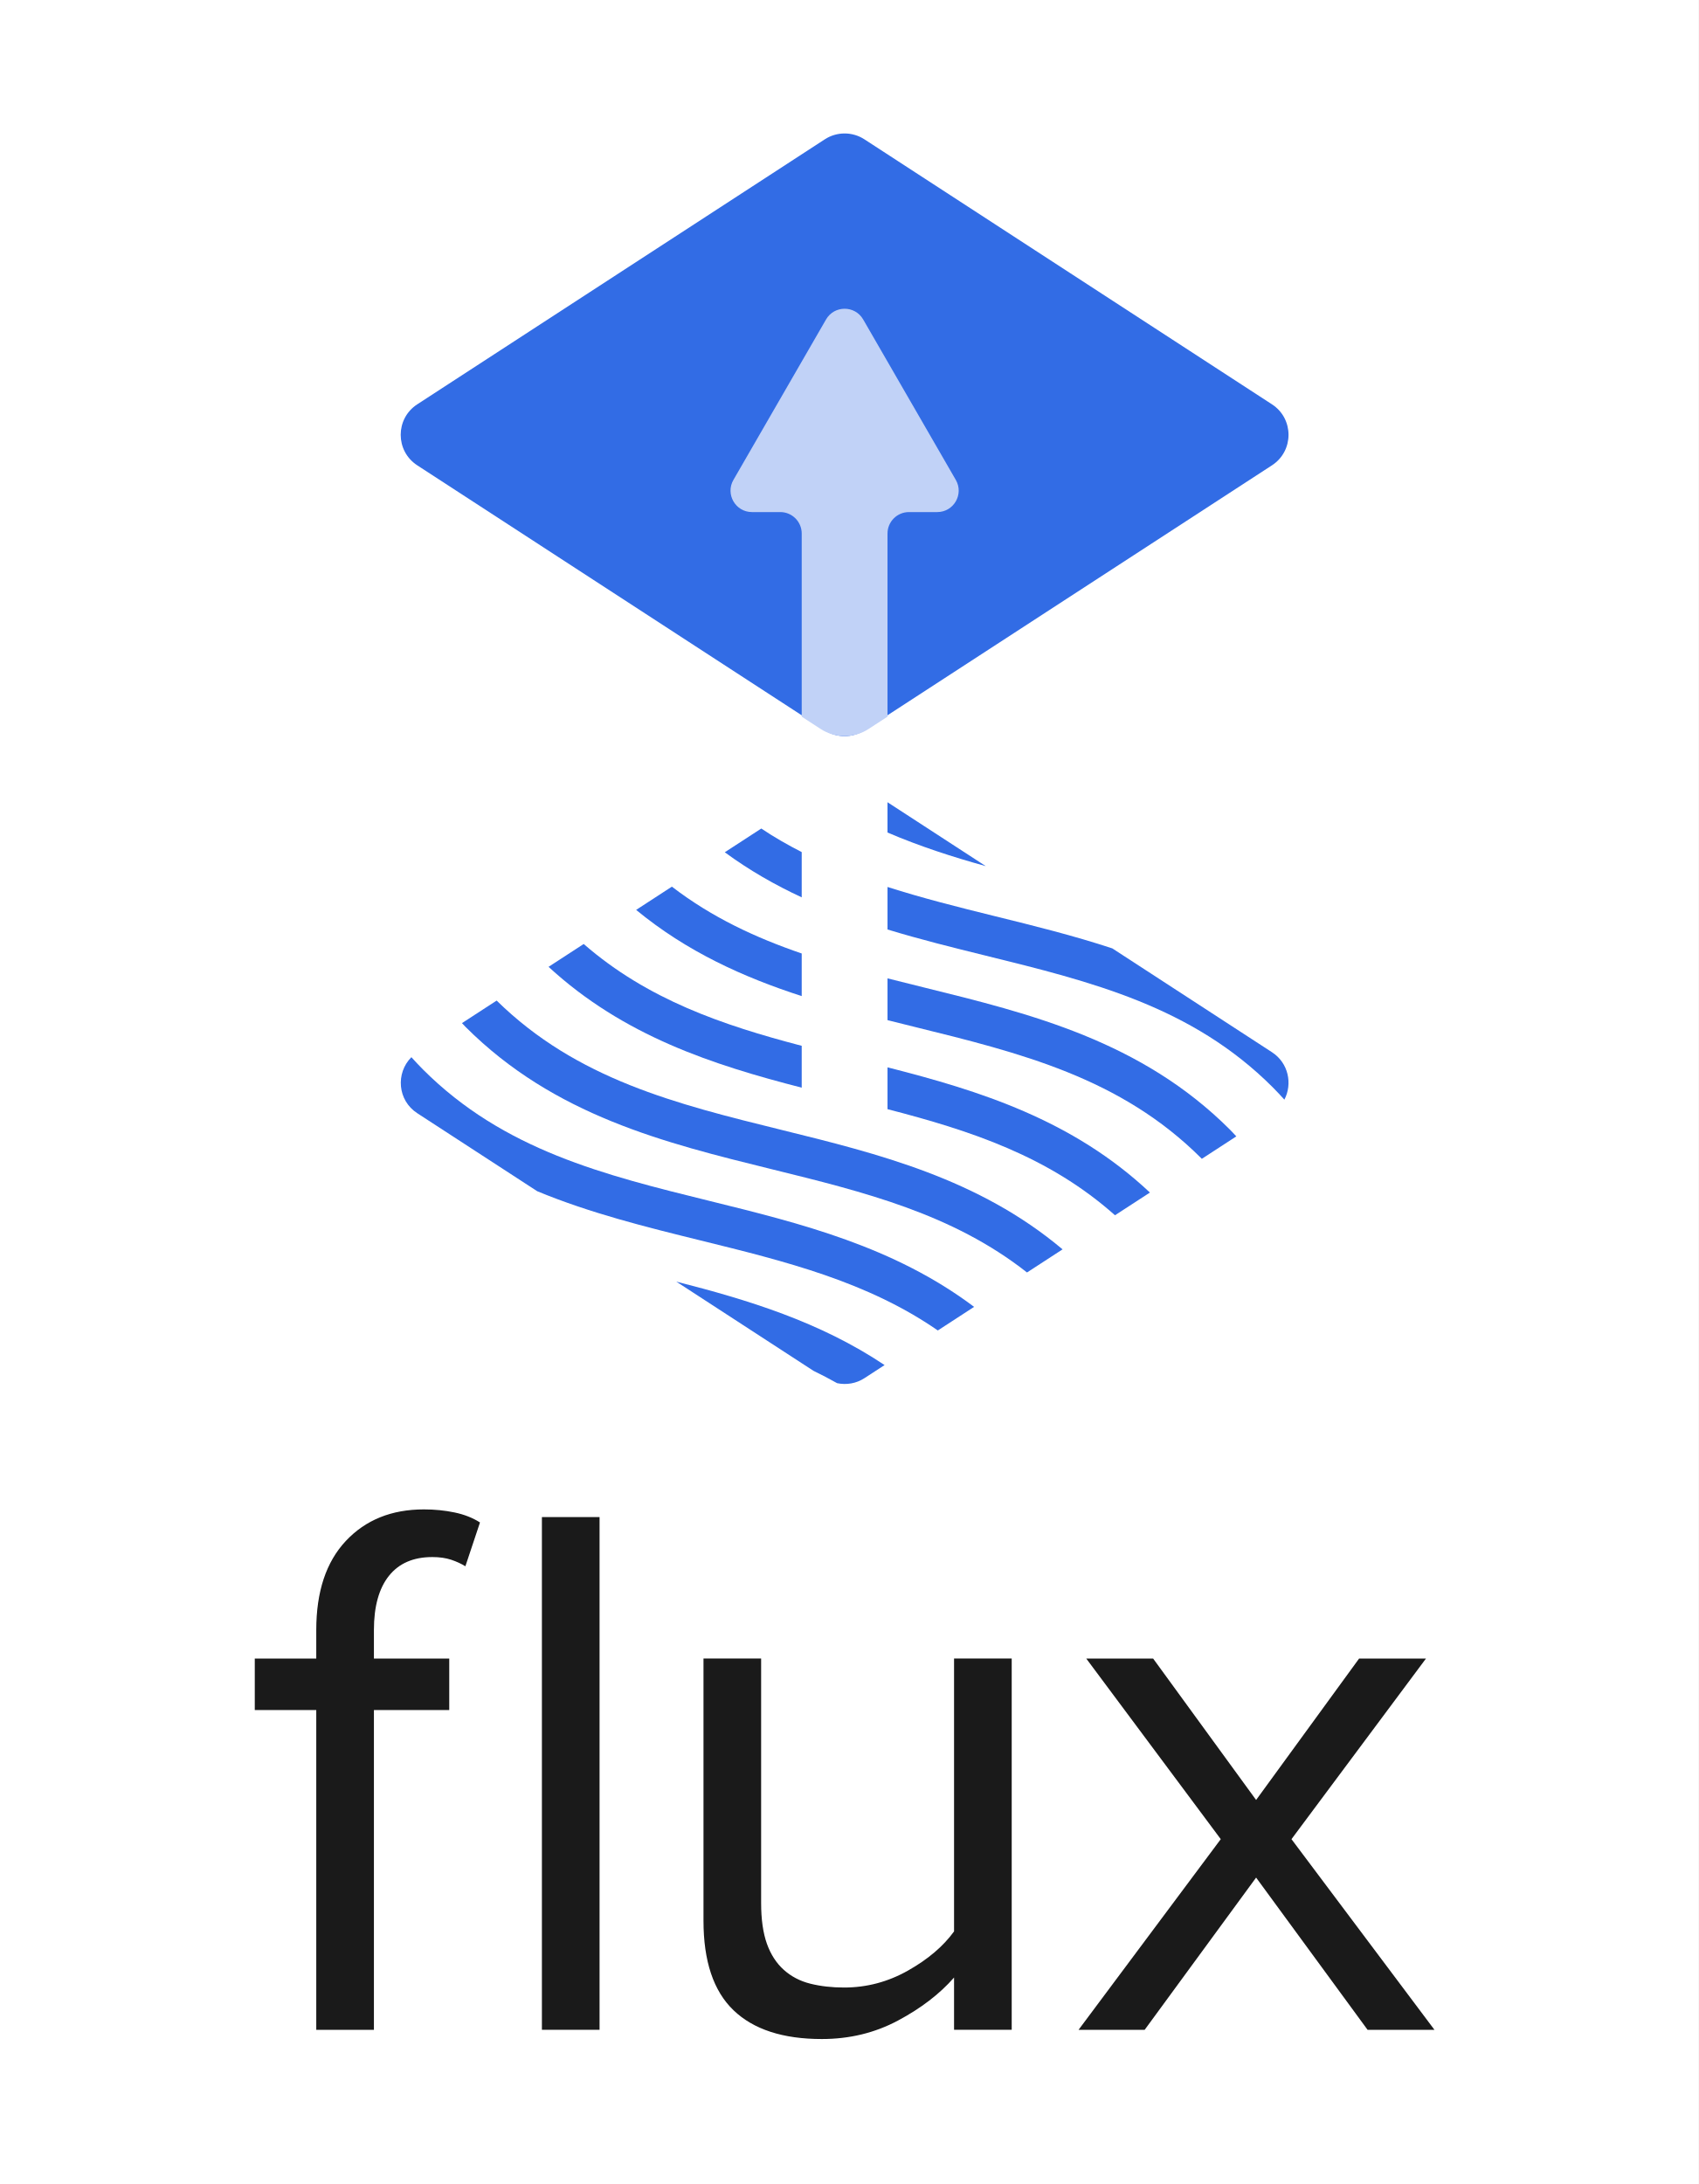
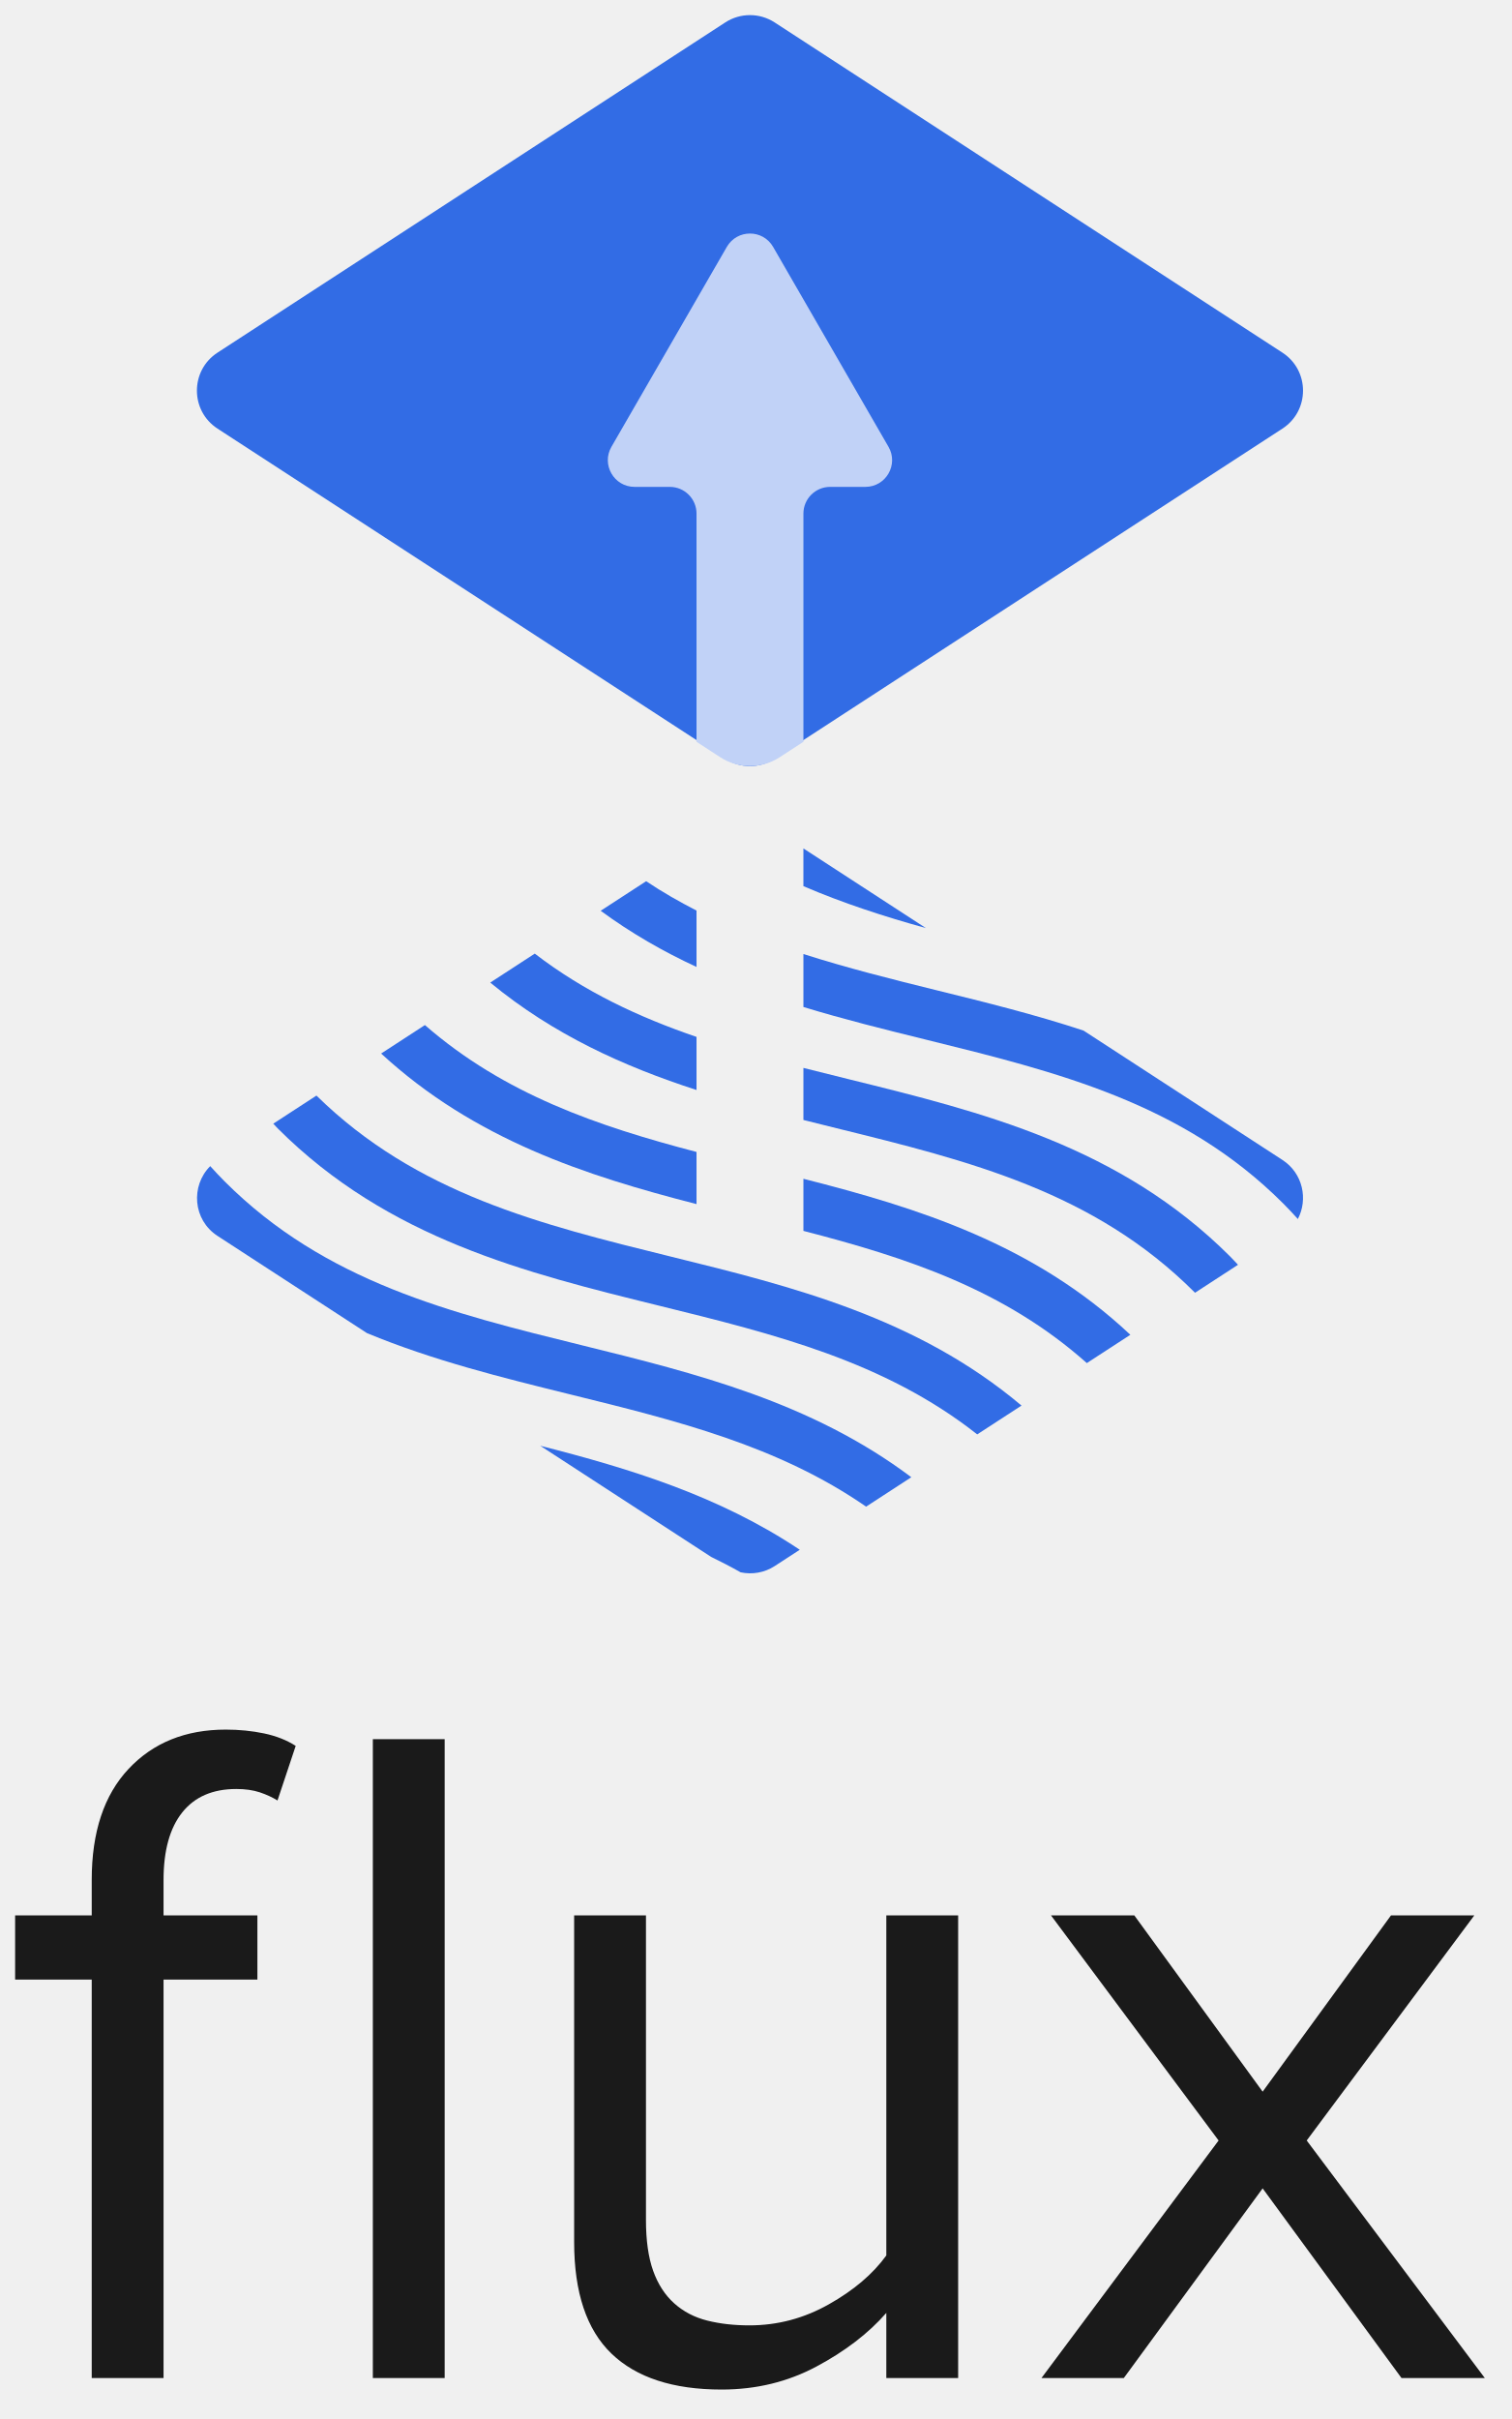
- <svg xmlns="http://www.w3.org/2000/svg" width="140px" height="180px" viewBox="0 0 140 180" version="1.1">
+ <svg xmlns="http://www.w3.org/2000/svg" width="100px" height="160px" viewBox="0 0 100 160" version="1.1">
  <g id="flux-logo" stroke="none" stroke-width="1" fill="none" fill-rule="evenodd">
-     <rect fill="#FFFFFF" x="0" y="0" width="140" height="180" />
-     <g id="Group" transform="translate(21, 11)">
+     <g id="Group" transform="translate(1, 1)">
      <path d="M13.392,27.351 C11.573,26.168 11.573,23.505 13.392,22.323 L46.982,0.484 C47.976,-0.162 49.257,-0.162 50.251,0.484 L83.842,22.323 C85.661,23.505 85.661,26.168 83.842,27.351 L50.251,49.188 C49.257,49.834 47.976,49.834 46.982,49.188 L13.392,27.351 Z" id="Fill-1" fill="#326CE5" />
      <path d="M53.921,31.204 L56.251,31.204 C57.612,31.204 58.463,29.731 57.782,28.553 L50.148,15.33 C49.468,14.152 47.767,14.152 47.086,15.33 L39.452,28.553 C38.772,29.731 39.622,31.204 40.983,31.204 L43.314,31.204 C44.29,31.204 45.081,31.996 45.081,32.972 L45.081,48.065 L46.645,49.082 C47.844,49.862 49.39,49.862 50.589,49.082 L52.153,48.065 L52.153,32.972 C52.153,31.996 52.944,31.204 53.921,31.204" id="Fill-3" fill="#C1D2F7" />
      <path d="M60.254,60.385 L52.152,55.118 L52.152,57.614 C54.796,58.746 57.515,59.628 60.254,60.385" id="Fill-5" fill="#326CE5" />
      <path d="M52.153,62.102 L52.153,65.606 C54.83,66.423 57.539,67.094 60.22,67.755 C68.976,69.914 77.246,71.952 83.896,78.603 C84.234,78.94 84.551,79.284 84.865,79.629 C85.547,78.326 85.205,76.606 83.841,75.72 L70.684,67.165 C67.49,66.111 64.236,65.305 61.02,64.513 C57.987,63.765 55.021,63.019 52.153,62.102" id="Fill-7" fill="#326CE5" />
      <path d="M45.081,59.228 C43.946,58.642 42.828,58.013 41.749,57.285 L38.74,59.241 C40.769,60.733 42.894,61.943 45.081,62.957 L45.081,59.228 Z" id="Fill-9" fill="#326CE5" />
      <path d="M55.15,70.382 C54.144,70.134 53.145,69.887 52.153,69.634 L52.153,73.078 C52.887,73.262 53.62,73.445 54.35,73.625 C63.106,75.783 71.376,77.821 78.027,84.472 C78.038,84.484 78.048,84.495 78.06,84.507 L80.904,82.657 C80.731,82.476 80.568,82.29 80.388,82.111 C73.08,74.802 63.964,72.555 55.15,70.382" id="Fill-11" fill="#326CE5" />
      <path d="M45.081,67.584 C41.276,66.281 37.67,64.604 34.38,62.075 L31.434,63.991 C35.623,67.446 40.287,69.542 45.081,71.096 L45.081,67.584 Z" id="Fill-13" fill="#326CE5" />
      <path d="M45.081,75.194 C38.532,73.478 32.373,71.382 27.111,66.801 L24.215,68.684 C30.395,74.378 37.747,76.758 45.081,78.643 L45.081,75.194 Z" id="Fill-15" fill="#326CE5" />
      <path d="M52.153,80.415 C59.004,82.184 65.446,84.299 70.903,89.159 L73.783,87.287 C67.407,81.293 59.756,78.9 52.153,76.968 L52.153,80.415 Z" id="Fill-17" fill="#326CE5" />
      <path d="M19.936,71.465 L17.078,73.323 C17.178,73.426 17.27,73.533 17.372,73.635 C24.681,80.944 33.795,83.191 42.611,85.364 C50.245,87.245 57.508,89.039 63.651,93.874 L66.582,91.969 C59.66,86.141 51.413,84.094 43.41,82.122 C34.742,79.985 26.552,77.958 19.936,71.465" id="Fill-19" fill="#326CE5" />
      <path d="M13.864,77.144 C13.531,76.811 13.218,76.472 12.908,76.131 C11.605,77.436 11.758,79.686 13.392,80.748 L23.283,87.179 C27.661,88.991 32.239,90.124 36.741,91.234 C43.769,92.966 50.483,94.627 56.3,98.654 L59.291,96.708 C52.677,91.736 45.003,89.831 37.54,87.991 C28.785,85.833 20.515,83.795 13.864,77.144" id="Fill-21" fill="#326CE5" />
      <path d="M46.05,101.979 C46.709,102.299 47.36,102.636 48,102.998 C48.763,103.159 49.574,103.026 50.252,102.585 L51.912,101.506 C46.579,97.939 40.65,96.132 34.741,94.627 L46.05,101.979 Z" id="Fill-23" fill="#326CE5" />
      <path d="M13.938,113.401 C11.277,113.401 9.133,114.267 7.507,115.999 C5.881,117.731 5.068,120.18 5.068,123.348 L5.068,125.692 L4.97379915e-14,125.692 L4.97379915e-14,129.936 L5.068,129.936 L5.068,156.292 L9.82,156.292 L9.82,129.936 L16.029,129.936 L16.029,125.692 L9.82,125.692 L9.82,123.348 C9.82,121.405 10.232,119.916 11.055,118.881 C11.879,117.846 13.072,117.329 14.635,117.329 C15.226,117.329 15.743,117.403 16.187,117.55 C16.63,117.699 17.021,117.879 17.359,118.089 L18.563,114.478 C17.971,114.098 17.274,113.823 16.472,113.654 C15.669,113.486 14.825,113.401 13.938,113.401" id="Fill-25" fill="#1A1A1A" />
      <polygon id="Fill-27" fill="#1A1A1A" points="23.667 156.291 28.419 156.291 28.419 114.034 23.667 114.034" />
      <path d="M57.638,148.182 C56.751,149.408 55.484,150.485 53.837,151.413 C52.19,152.343 50.436,152.807 48.578,152.807 C47.565,152.807 46.636,152.702 45.791,152.49 C44.946,152.279 44.217,151.899 43.605,151.35 C42.992,150.801 42.528,150.082 42.211,149.196 C41.895,148.309 41.736,147.19 41.736,145.838 L41.736,125.691 L36.985,125.691 L36.985,147.295 C36.985,150.632 37.808,153.092 39.455,154.676 C41.103,156.26 43.531,157.052 46.742,157.052 C49.022,157.052 51.113,156.545 53.013,155.531 C54.914,154.517 56.455,153.335 57.638,151.983 L57.638,156.291 L62.39,156.291 L62.39,125.691 L57.638,125.691 L57.638,148.182 Z" id="Fill-29" fill="#1A1A1A" />
      <polygon id="Fill-30" fill="#1A1A1A" points="85.45 140.579 96.537 125.692 91.025 125.692 82.535 137.349 74.046 125.692 68.534 125.692 79.621 140.579 67.901 156.292 73.349 156.292 82.535 143.746 91.722 156.292 97.234 156.292" />
    </g>
  </g>
</svg>
